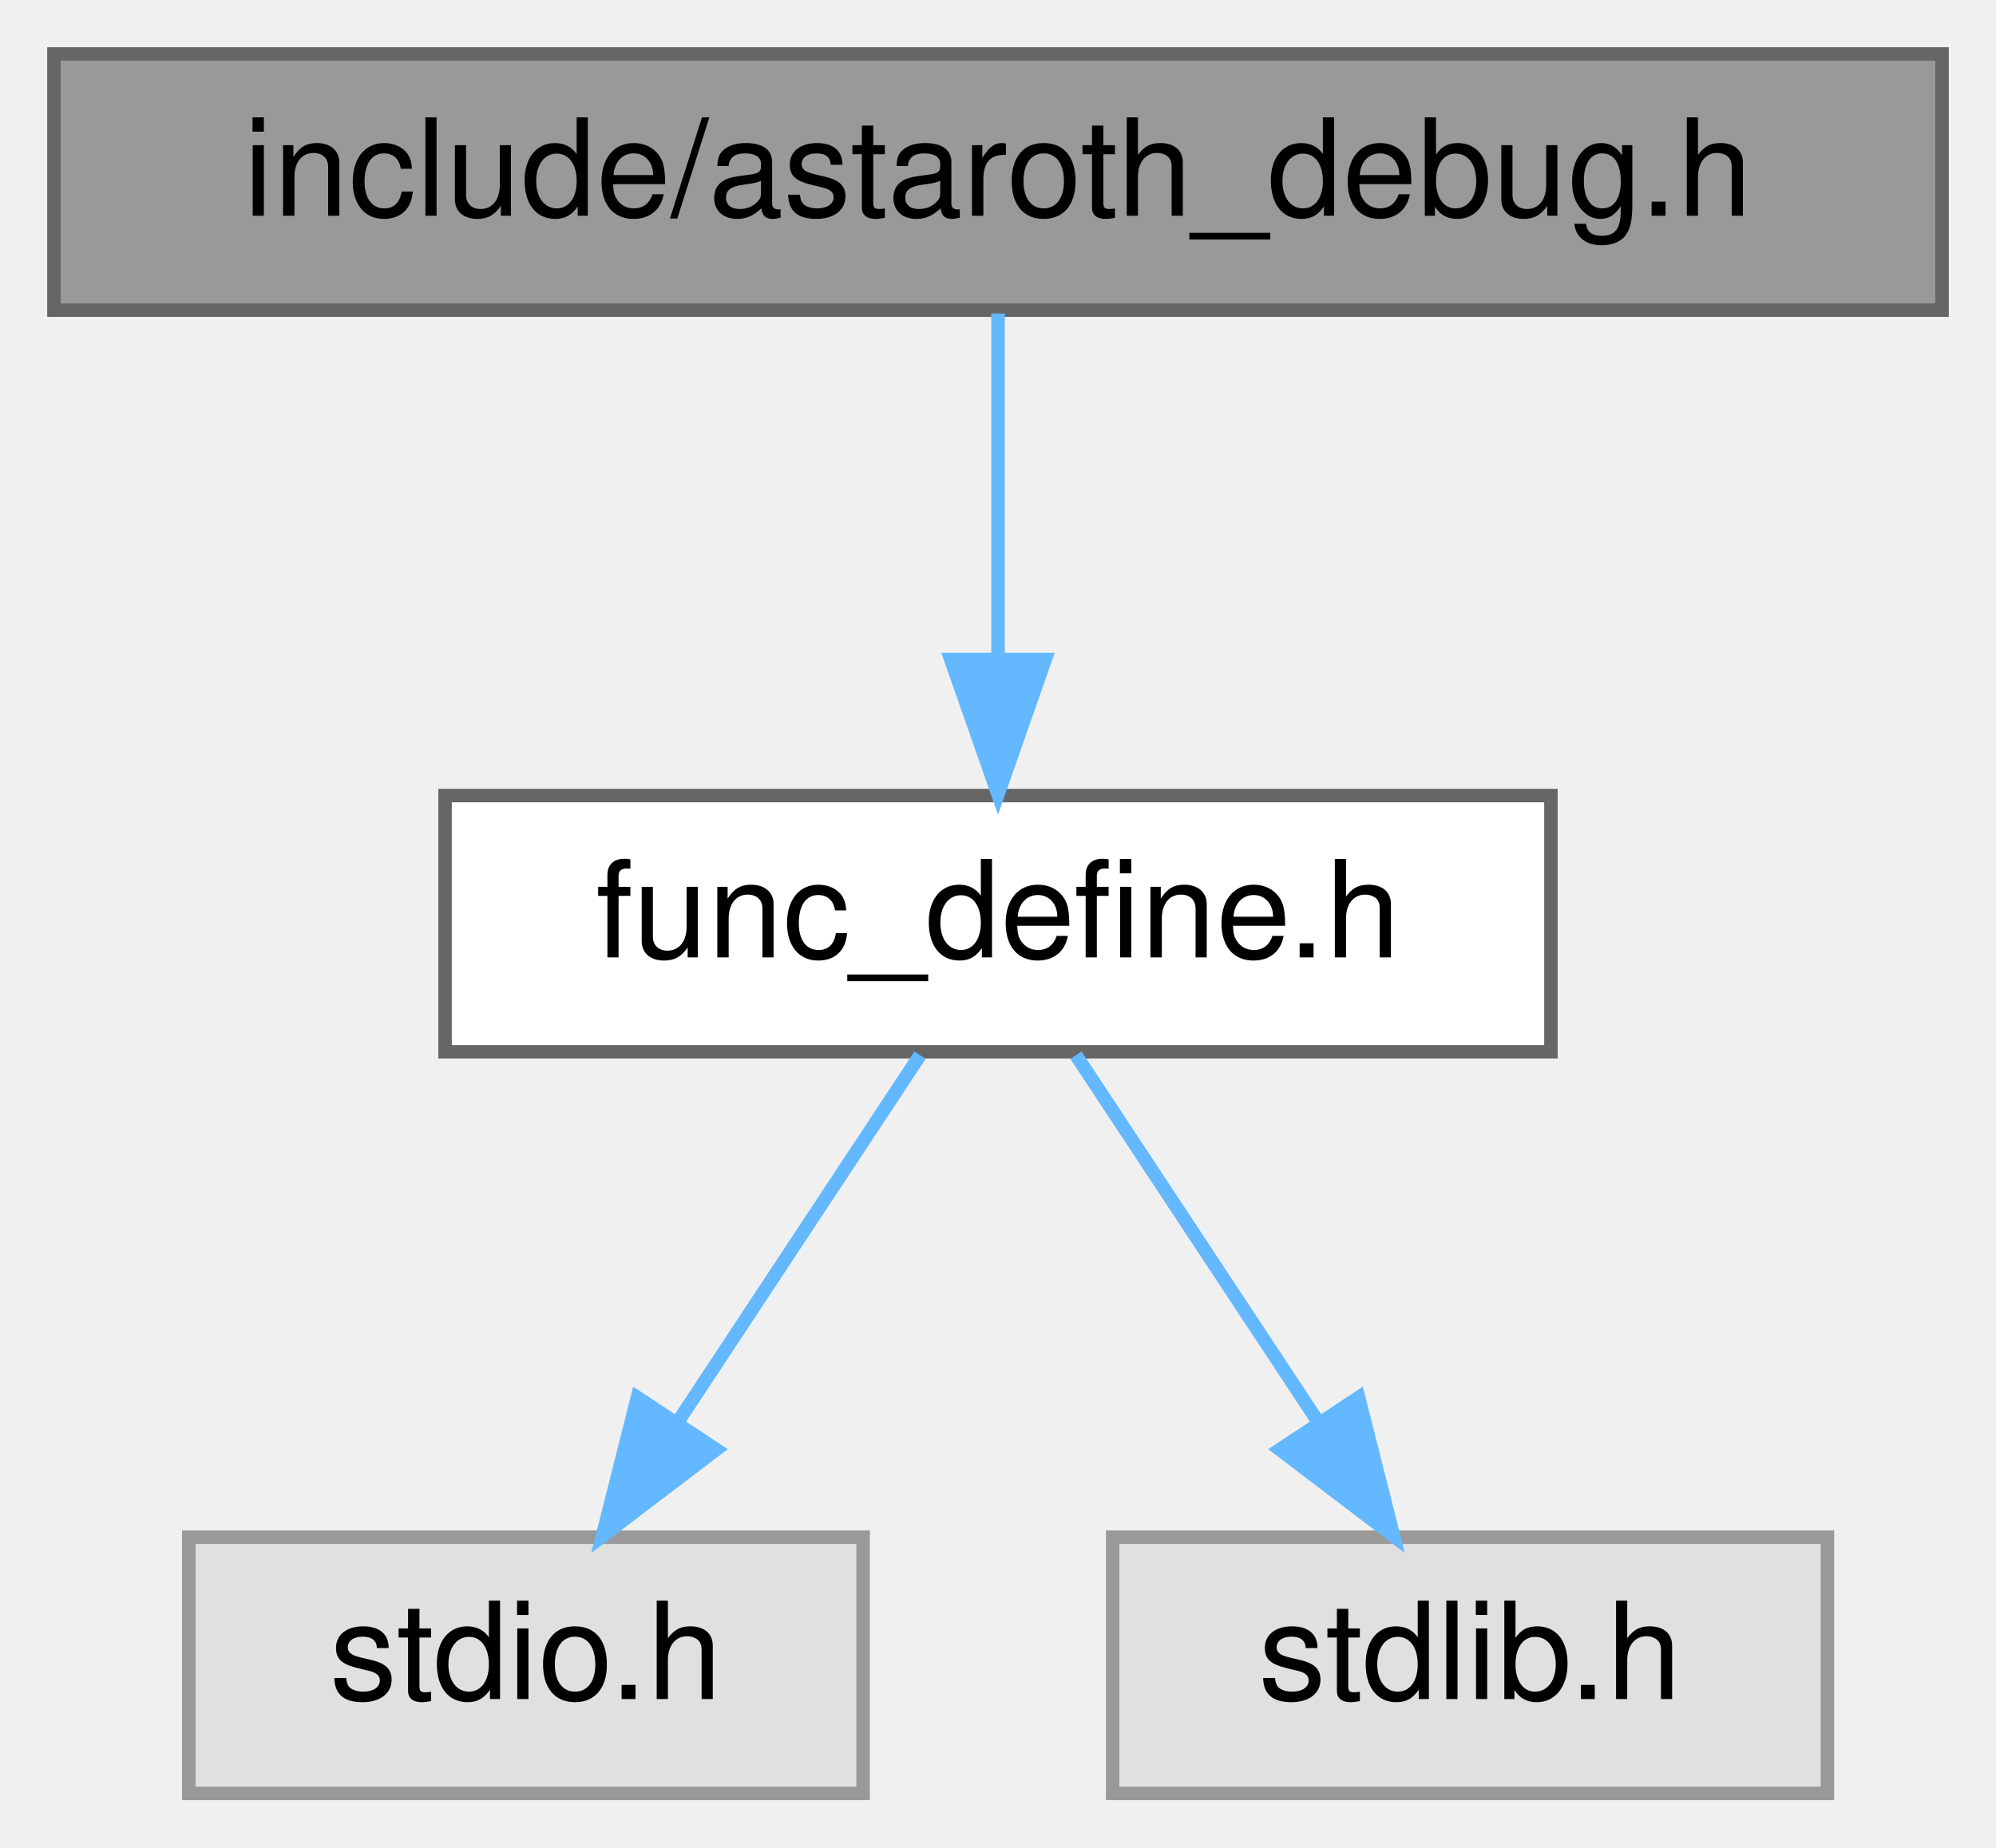
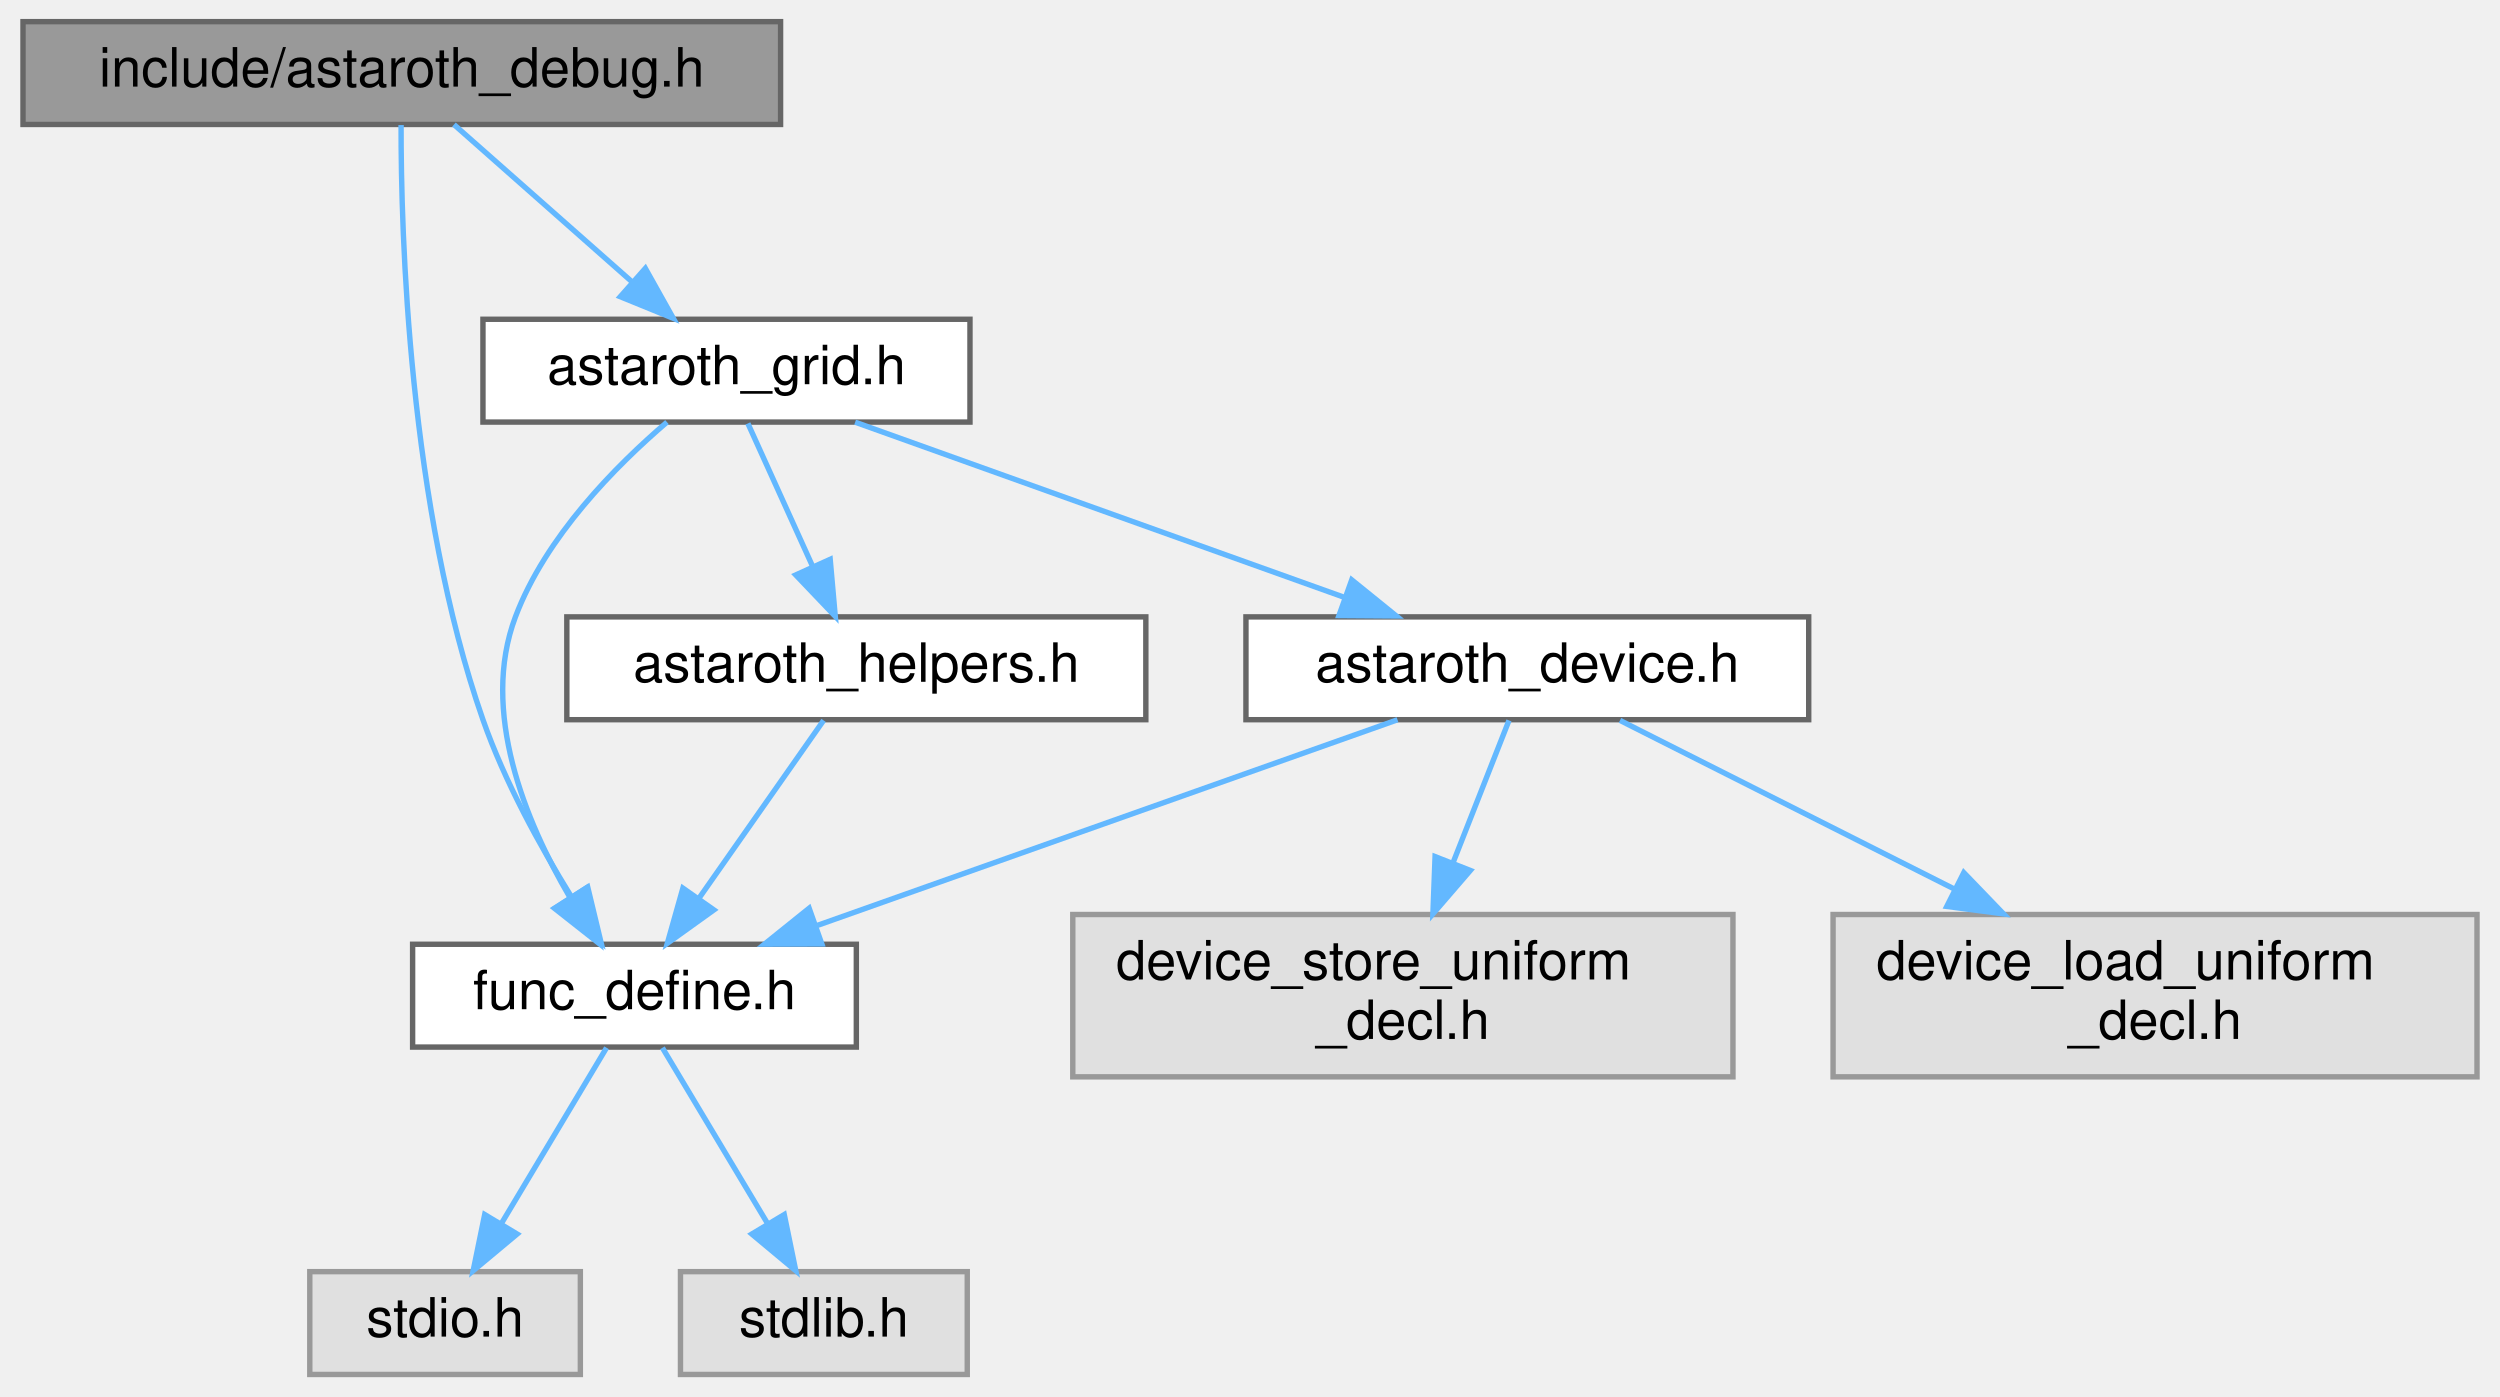
- <svg xmlns="http://www.w3.org/2000/svg" xmlns:xlink="http://www.w3.org/1999/xlink" width="148pt" height="137pt" viewBox="0.00 0.00 148.00 137.00">
-   <g id="graph0" class="graph" transform="scale(1 1) rotate(0) translate(4 133)">
+ <svg xmlns="http://www.w3.org/2000/svg" xmlns:xlink="http://www.w3.org/1999/xlink" width="462pt" height="258pt" viewBox="0.00 0.00 461.50 258.00">
+   <g id="graph0" class="graph" transform="scale(1 1) rotate(0) translate(4 254)">
    <g id="Node000001" class="node">
      <g id="a_Node000001">
        <a xlink:title=" ">
-           <polygon fill="#999999" stroke="#666666" points="140,-129 0,-129 0,-110 140,-110 140,-129" />
-           <text text-anchor="middle" x="70" y="-117" font-family="Helvetica,sans-Serif" font-size="10.00">include/astaroth_debug.h</text>
+           <polygon fill="#999999" stroke="#666666" points="140,-250 0,-250 0,-231 140,-231 140,-250" />
+           <text text-anchor="middle" x="70" y="-238" font-family="Helvetica,sans-Serif" font-size="10.00">include/astaroth_debug.h</text>
        </a>
      </g>
    </g>
    <g id="Node000002" class="node">
      <g id="a_Node000002">
-         <a xlink:href="func__define_8h.html" target="_top" xlink:title=" ">
-           <polygon fill="white" stroke="#666666" points="111,-74 29,-74 29,-55 111,-55 111,-74" />
-           <text text-anchor="middle" x="70" y="-62" font-family="Helvetica,sans-Serif" font-size="10.00">func_define.h</text>
+         <a xlink:href="astaroth__grid_8h.html" target="_top" xlink:title=" ">
+           <polygon fill="white" stroke="#666666" points="175,-195 85,-195 85,-176 175,-176 175,-195" />
+           <text text-anchor="middle" x="130" y="-183" font-family="Helvetica,sans-Serif" font-size="10.00">astaroth_grid.h</text>
        </a>
      </g>
    </g>
    <g id="edge1_Node000001_Node000002" class="edge">
      <g id="a_edge1_Node000001_Node000002">
        <a xlink:title=" ">
-           <path fill="none" stroke="#63b8ff" d="M70,-109.75C70,-102.8 70,-92.85 70,-84.13" />
-           <polygon fill="#63b8ff" stroke="#63b8ff" points="73.5,-84.09 70,-74.09 66.5,-84.09 73.5,-84.09" />
+           <path fill="none" stroke="#63b8ff" d="M79.64,-230.98C88.51,-223.15 101.87,-211.34 112.61,-201.86" />
+           <polygon fill="#63b8ff" stroke="#63b8ff" points="115.01,-204.41 120.18,-195.17 110.37,-199.17 115.01,-204.41" />
+         </a>
+       </g>
+     </g>
+     <g id="Node000004" class="node">
+       <g id="a_Node000004">
+         <a xlink:href="func__define_8h.html" target="_top" xlink:title=" ">
+           <polygon fill="white" stroke="#666666" points="154,-79.5 72,-79.5 72,-60.5 154,-60.5 154,-79.5" />
+           <text text-anchor="middle" x="113" y="-67.5" font-family="Helvetica,sans-Serif" font-size="10.00">func_define.h</text>
+         </a>
+       </g>
+     </g>
+     <g id="edge11_Node000001_Node000004" class="edge">
+       <g id="a_edge11_Node000001_Node000004">
+         <a xlink:title=" ">
+           <path fill="none" stroke="#63b8ff" d="M69.87,-230.89C69.84,-210.96 71.24,-160.35 85,-121 89,-109.57 95.52,-97.7 101.27,-88.4" />
+           <polygon fill="#63b8ff" stroke="#63b8ff" points="104.36,-90.07 106.84,-79.76 98.48,-86.27 104.36,-90.07" />
        </a>
      </g>
    </g>
    <g id="Node000003" class="node">
      <g id="a_Node000003">
-         <a xlink:title=" ">
-           <polygon fill="#e0e0e0" stroke="#999999" points="60,-19 10,-19 10,0 60,0 60,-19" />
-           <text text-anchor="middle" x="35" y="-7" font-family="Helvetica,sans-Serif" font-size="10.00">stdio.h</text>
+         <a xlink:href="astaroth__device_8h.html" target="_top" xlink:title=" ">
+           <polygon fill="white" stroke="#666666" points="330,-140 226,-140 226,-121 330,-121 330,-140" />
+           <text text-anchor="middle" x="278" y="-128" font-family="Helvetica,sans-Serif" font-size="10.00">astaroth_device.h</text>
        </a>
      </g>
    </g>
    <g id="edge2_Node000002_Node000003" class="edge">
      <g id="a_edge2_Node000002_Node000003">
        <a xlink:title=" ">
-           <path fill="none" stroke="#63b8ff" d="M64.22,-54.75C59.38,-47.42 52.32,-36.73 46.36,-27.7" />
-           <polygon fill="#63b8ff" stroke="#63b8ff" points="49.1,-25.5 40.67,-19.09 43.26,-29.36 49.1,-25.5" />
+           <path fill="none" stroke="#63b8ff" d="M153.78,-175.98C178.23,-167.23 216.53,-153.51 244.15,-143.62" />
+           <polygon fill="#63b8ff" stroke="#63b8ff" points="245.55,-146.84 253.79,-140.17 243.19,-140.25 245.55,-146.84" />
        </a>
      </g>
    </g>
-     <g id="Node000004" class="node">
-       <g id="a_Node000004">
+     <g id="edge10_Node000002_Node000004" class="edge">
+       <g id="a_edge10_Node000002_Node000004">
        <a xlink:title=" ">
-           <polygon fill="#e0e0e0" stroke="#999999" points="131.5,-19 78.5,-19 78.5,0 131.5,0 131.5,-19" />
-           <text text-anchor="middle" x="105" y="-7" font-family="Helvetica,sans-Serif" font-size="10.00">stdlib.h</text>
+           <path fill="none" stroke="#63b8ff" d="M119.01,-175.99C109.55,-167.9 96.57,-154.81 91,-140 84.45,-122.6 92.81,-102.28 101.04,-88.22" />
+           <polygon fill="#63b8ff" stroke="#63b8ff" points="104.11,-89.91 106.53,-79.59 98.2,-86.15 104.11,-89.91" />
        </a>
      </g>
    </g>
-     <g id="edge3_Node000002_Node000004" class="edge">
-       <g id="a_edge3_Node000002_Node000004">
+     <g id="Node000009" class="node">
+       <g id="a_Node000009">
+         <a xlink:href="astaroth__helpers_8h.html" target="_top" xlink:title=" ">
+           <polygon fill="white" stroke="#666666" points="207.5,-140 100.5,-140 100.5,-121 207.5,-121 207.5,-140" />
+           <text text-anchor="middle" x="154" y="-128" font-family="Helvetica,sans-Serif" font-size="10.00">astaroth_helpers.h</text>
+         </a>
+       </g>
+     </g>
+     <g id="edge8_Node000002_Node000009" class="edge">
+       <g id="a_edge8_Node000002_Node000009">
        <a xlink:title=" ">
-           <path fill="none" stroke="#63b8ff" d="M75.78,-54.75C80.62,-47.42 87.68,-36.73 93.64,-27.7" />
-           <polygon fill="#63b8ff" stroke="#63b8ff" points="96.74,-29.36 99.33,-19.09 90.9,-25.5 96.74,-29.36" />
+           <path fill="none" stroke="#63b8ff" d="M133.96,-175.75C137.21,-168.57 141.92,-158.18 145.95,-149.27" />
+           <polygon fill="#63b8ff" stroke="#63b8ff" points="149.17,-150.64 150.11,-140.09 142.8,-147.75 149.17,-150.64" />
+         </a>
+       </g>
+     </g>
+     <g id="edge3_Node000003_Node000004" class="edge">
+       <g id="a_edge3_Node000003_Node000004">
+         <a xlink:title=" ">
+           <path fill="none" stroke="#63b8ff" d="M254.01,-120.99C225.78,-110.99 178.72,-94.3 146.81,-82.99" />
+           <polygon fill="#63b8ff" stroke="#63b8ff" points="147.62,-79.56 137.02,-79.52 145.28,-86.16 147.62,-79.56" />
+         </a>
+       </g>
+     </g>
+     <g id="Node000007" class="node">
+       <g id="a_Node000007">
+         <a xlink:title=" ">
+           <polygon fill="#e0e0e0" stroke="#999999" points="453.5,-85 334.5,-85 334.5,-55 453.5,-55 453.5,-85" />
+           <text text-anchor="start" x="342.5" y="-73" font-family="Helvetica,sans-Serif" font-size="10.00">device_load_uniform</text>
+           <text text-anchor="middle" x="394" y="-62" font-family="Helvetica,sans-Serif" font-size="10.00">_decl.h</text>
+         </a>
+       </g>
+     </g>
+     <g id="edge6_Node000003_Node000007" class="edge">
+       <g id="a_edge6_Node000003_Node000007">
+         <a xlink:title=" ">
+           <path fill="none" stroke="#63b8ff" d="M295.12,-120.87C311.29,-112.71 336.1,-100.2 356.82,-89.75" />
+           <polygon fill="#63b8ff" stroke="#63b8ff" points="358.66,-92.74 366.01,-85.11 355.51,-86.49 358.66,-92.74" />
+         </a>
+       </g>
+     </g>
+     <g id="Node000008" class="node">
+       <g id="a_Node000008">
+         <a xlink:title=" ">
+           <polygon fill="#e0e0e0" stroke="#999999" points="316,-85 194,-85 194,-55 316,-55 316,-85" />
+           <text text-anchor="start" x="202" y="-73" font-family="Helvetica,sans-Serif" font-size="10.00">device_store_uniform</text>
+           <text text-anchor="middle" x="255" y="-62" font-family="Helvetica,sans-Serif" font-size="10.00">_decl.h</text>
+         </a>
+       </g>
+     </g>
+     <g id="edge7_Node000003_Node000008" class="edge">
+       <g id="a_edge7_Node000003_Node000008">
+         <a xlink:title=" ">
+           <path fill="none" stroke="#63b8ff" d="M274.61,-120.87C271.89,-113.96 267.95,-103.93 264.31,-94.67" />
+           <polygon fill="#63b8ff" stroke="#63b8ff" points="267.47,-93.14 260.55,-85.11 260.95,-95.7 267.47,-93.14" />
+         </a>
+       </g>
+     </g>
+     <g id="Node000005" class="node">
+       <g id="a_Node000005">
+         <a xlink:title=" ">
+           <polygon fill="#e0e0e0" stroke="#999999" points="103,-19 53,-19 53,0 103,0 103,-19" />
+           <text text-anchor="middle" x="78" y="-7" font-family="Helvetica,sans-Serif" font-size="10.00">stdio.h</text>
+         </a>
+       </g>
+     </g>
+     <g id="edge4_Node000004_Node000005" class="edge">
+       <g id="a_edge4_Node000004_Node000005">
+         <a xlink:title=" ">
+           <path fill="none" stroke="#63b8ff" d="M107.84,-60.37C102.77,-51.9 94.9,-38.74 88.51,-28.07" />
+           <polygon fill="#63b8ff" stroke="#63b8ff" points="91.32,-25.95 83.19,-19.17 85.32,-29.55 91.32,-25.95" />
+         </a>
+       </g>
+     </g>
+     <g id="Node000006" class="node">
+       <g id="a_Node000006">
+         <a xlink:title=" ">
+           <polygon fill="#e0e0e0" stroke="#999999" points="174.5,-19 121.5,-19 121.5,0 174.5,0 174.5,-19" />
+           <text text-anchor="middle" x="148" y="-7" font-family="Helvetica,sans-Serif" font-size="10.00">stdlib.h</text>
+         </a>
+       </g>
+     </g>
+     <g id="edge5_Node000004_Node000006" class="edge">
+       <g id="a_edge5_Node000004_Node000006">
+         <a xlink:title=" ">
+           <path fill="none" stroke="#63b8ff" d="M118.16,-60.37C123.23,-51.9 131.1,-38.74 137.49,-28.07" />
+           <polygon fill="#63b8ff" stroke="#63b8ff" points="140.68,-29.55 142.81,-19.17 134.68,-25.95 140.68,-29.55" />
+         </a>
+       </g>
+     </g>
+     <g id="edge9_Node000009_Node000004" class="edge">
+       <g id="a_edge9_Node000009_Node000004">
+         <a xlink:title=" ">
+           <path fill="none" stroke="#63b8ff" d="M147.95,-120.87C141.89,-112.23 132.41,-98.7 124.86,-87.92" />
+           <polygon fill="#63b8ff" stroke="#63b8ff" points="127.68,-85.85 119.07,-79.67 121.95,-89.87 127.68,-85.85" />
        </a>
      </g>
    </g>
  </g>
</svg>
